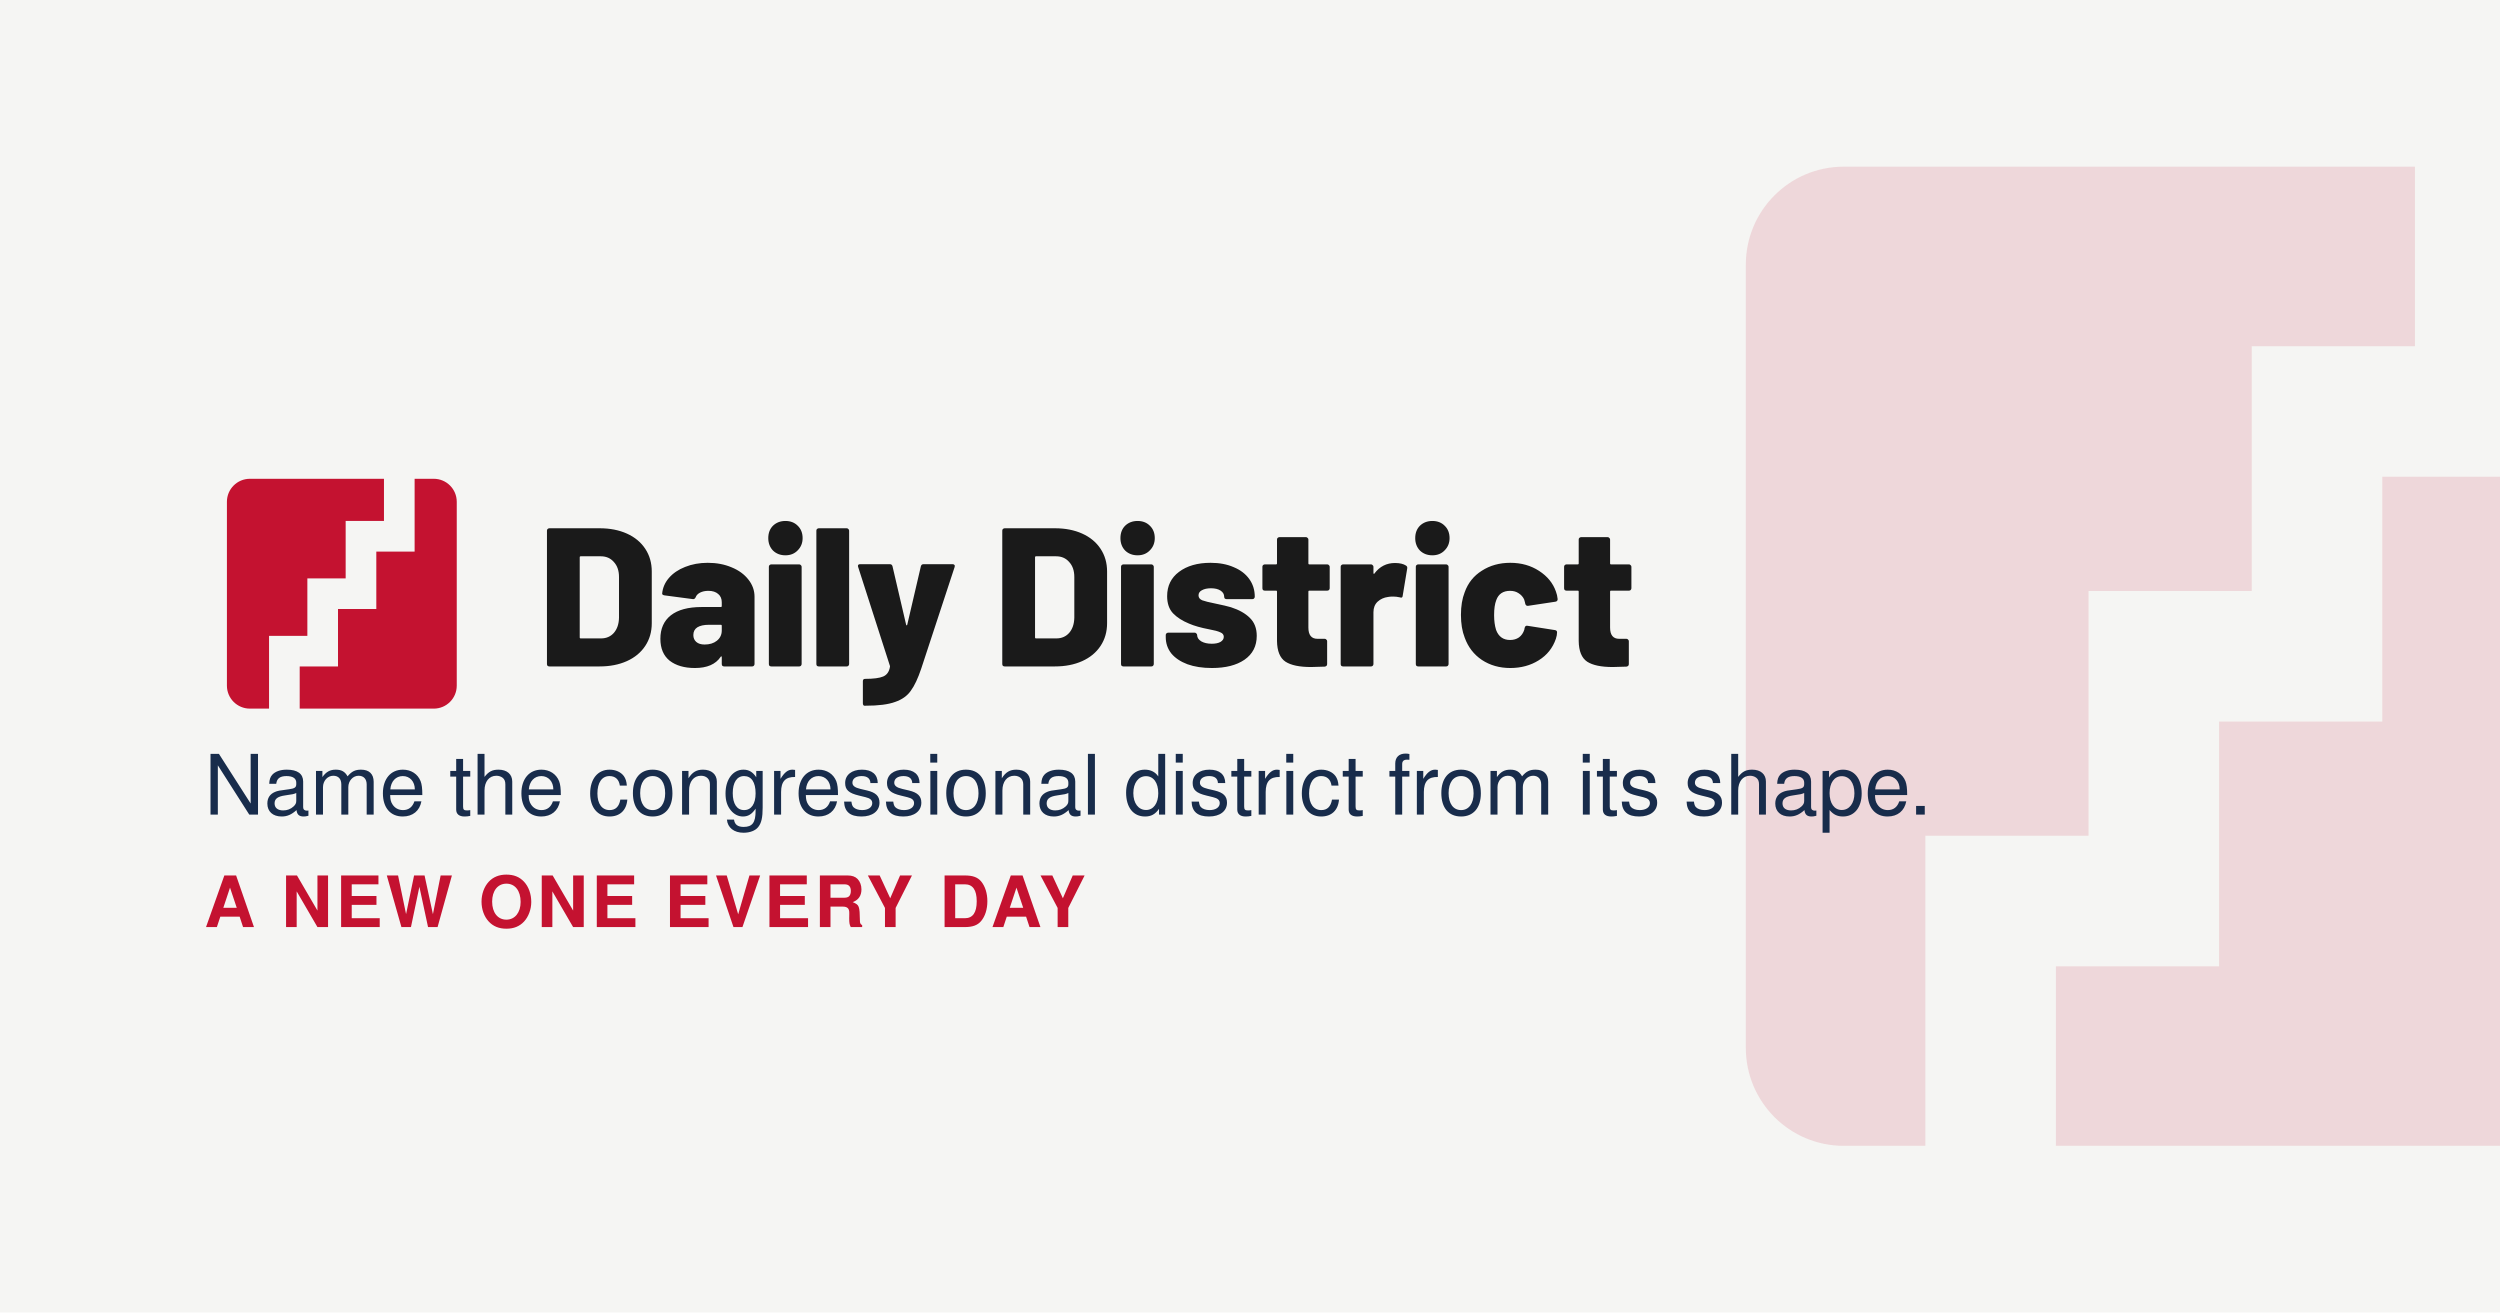
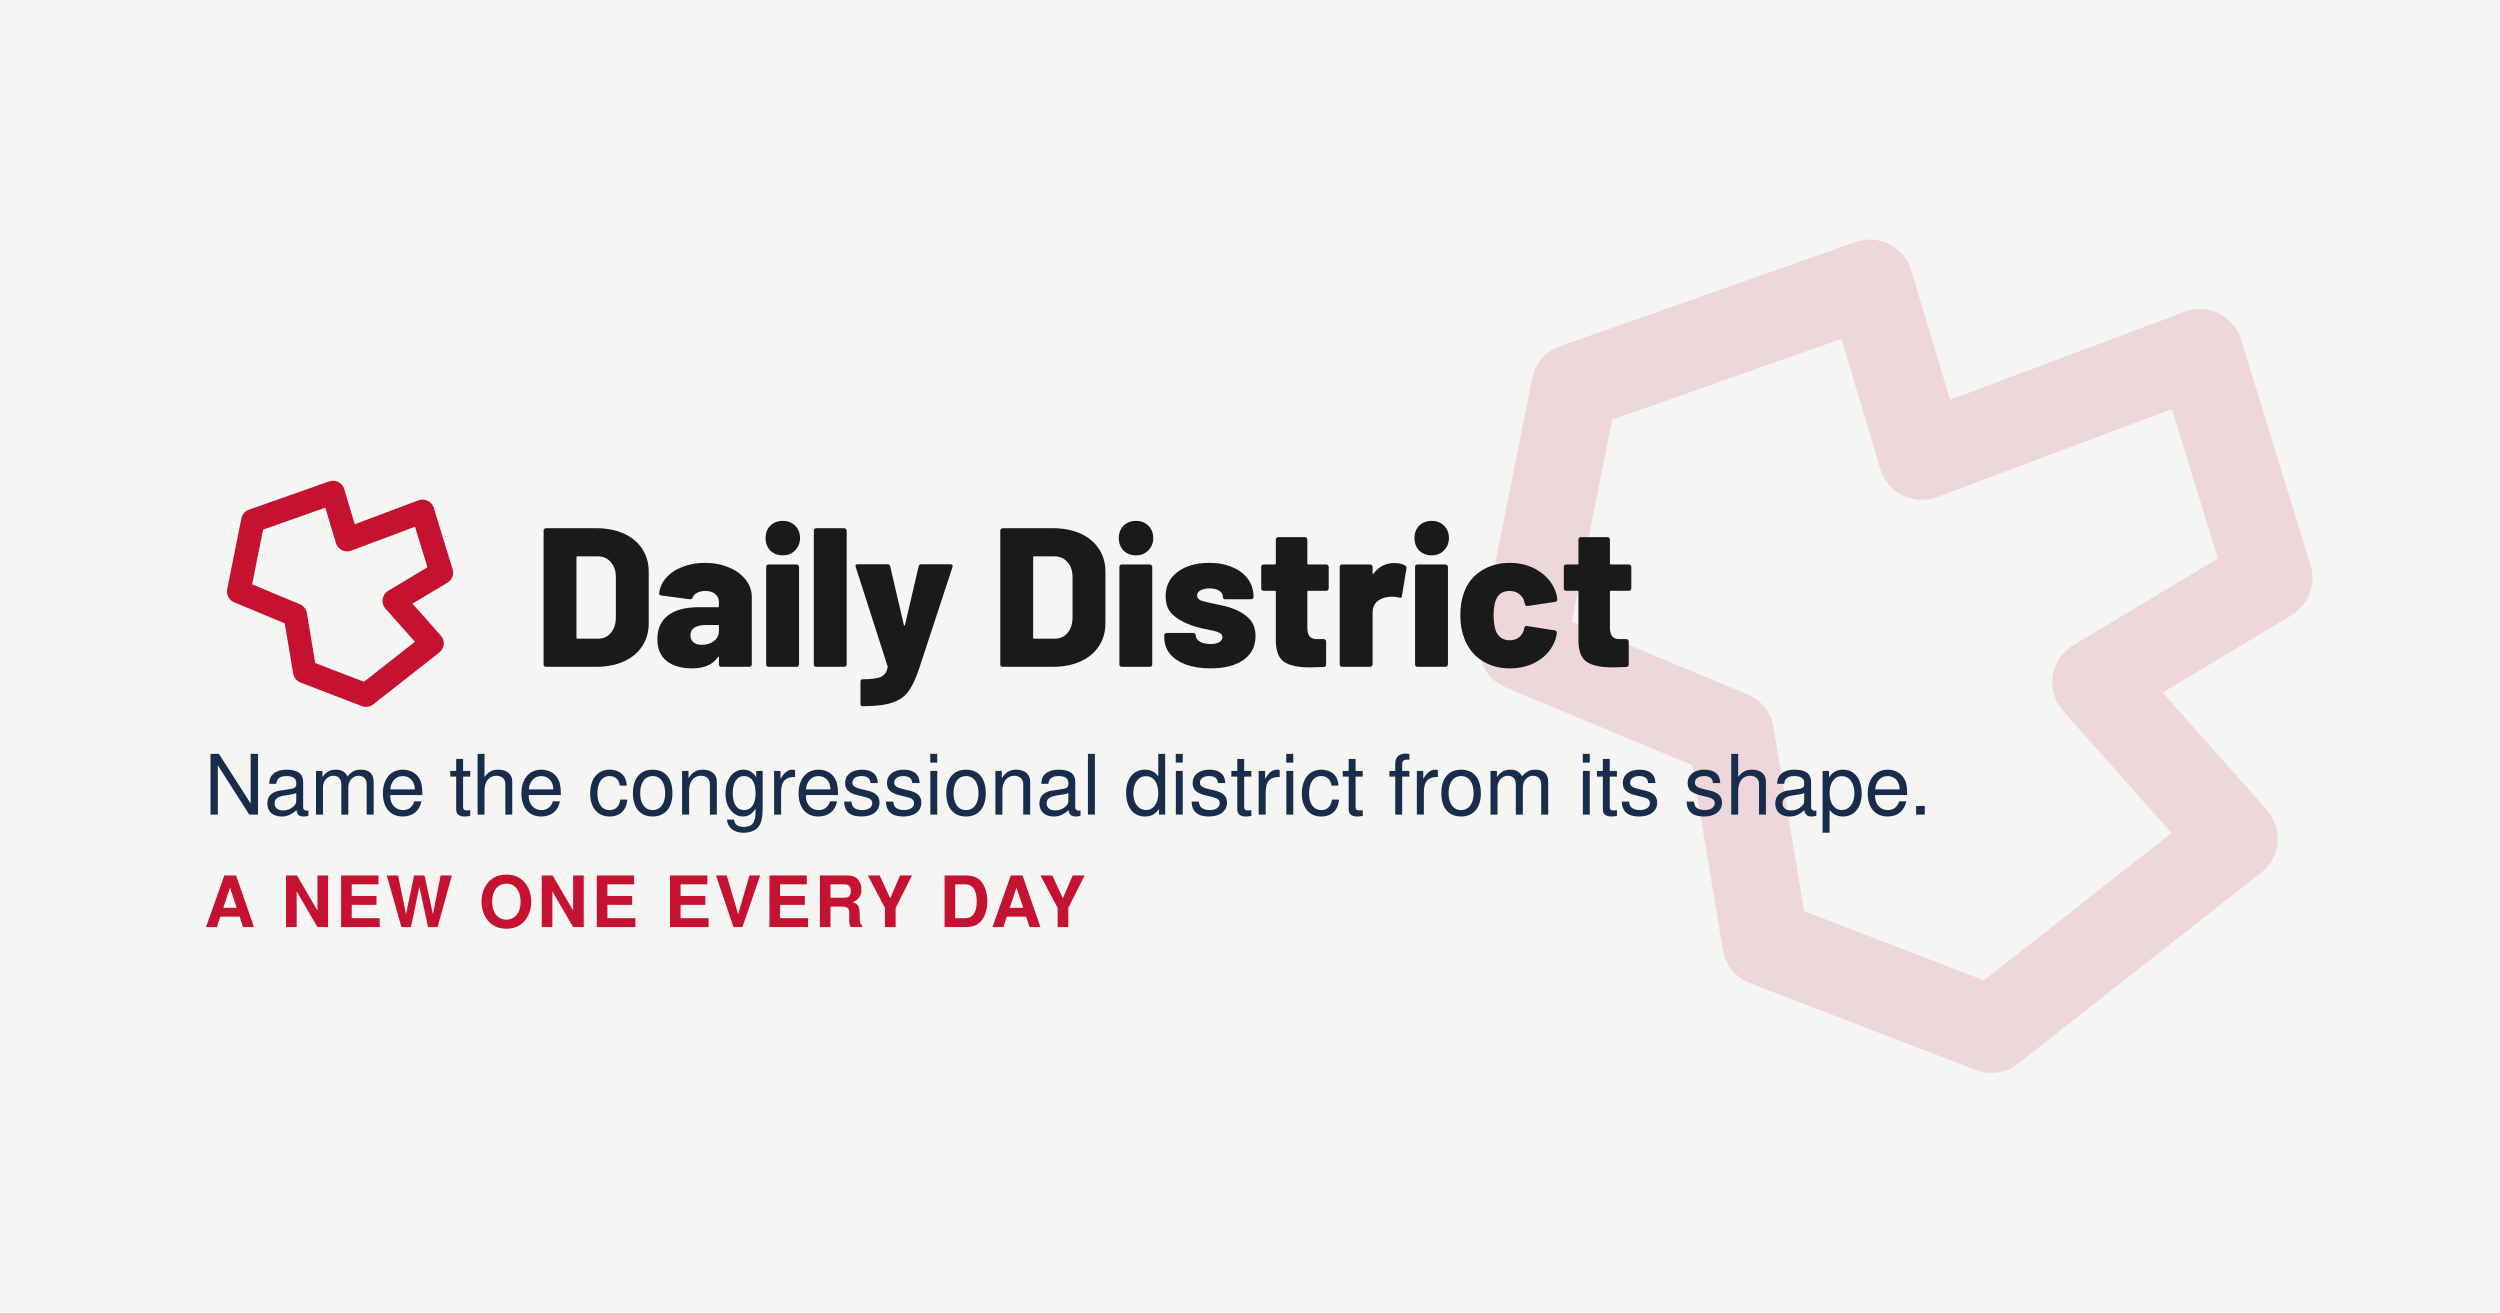
<svg xmlns="http://www.w3.org/2000/svg" viewBox="0 0 1200 630" width="1200" height="630">
  <rect width="1200" height="630" fill="#F5F5F3" />
-   <path fill="#C41230" fill-opacity="0.13" fill-rule="evenodd" d="M885.000 80.000H1261.000A47.000 47.000 0 0 1 1308.000 127.000V503.000A47.000 47.000 0 0 1 1261.000 550.000H885.000A47.000 47.000 0 0 1 838.000 503.000V127.000A47.000 47.000 0 0 1 885.000 80.000ZM1159.167 80.000L1159.167 166.167L1080.833 166.167L1080.833 283.667L1002.500 283.667L1002.500 401.167L924.167 401.167L924.167 550.000L986.833 550.000L986.833 463.833L1065.167 463.833L1065.167 346.333L1143.500 346.333L1143.500 228.833L1221.833 228.833L1221.833 80.000Z" />
-   <g transform="translate(96 216.9) scale(2.1532)">
-     <path fill="#C41230" fill-rule="evenodd" d="M11.124 6.000H52.113A5.124 5.124 0 0 1 57.236 11.124V52.113A5.124 5.124 0 0 1 52.113 57.236H11.124A5.124 5.124 0 0 1 6.000 52.113V11.124A5.124 5.124 0 0 1 11.124 6.000ZM41.011 6.000L41.011 15.393L32.472 15.393L32.472 28.202L23.933 28.202L23.933 41.011L15.393 41.011L15.393 57.236L22.225 57.236L22.225 47.843L30.764 47.843L30.764 35.034L39.304 35.034L39.304 22.225L47.843 22.225L47.843 6.000Z" />
-     <path fill="#1A1A1A" transform="translate(75.19 3.83)" d="M 2.684,44 Q 2.464,44 2.288,43.868 2.156,43.692 2.156,43.472 V 13.728 q 0,-0.22 0.132,-0.352 Q 2.464,13.2 2.684,13.2 h 11.22 q 3.432,0 6.072,1.188 2.64,1.188 4.092,3.388 1.452,2.2 1.452,5.06 v 11.528 q 0,2.86 -1.452,5.06 -1.452,2.2 -4.092,3.388 -2.64,1.188 -6.072,1.188 Z M 9.46,37.532 q 0,0.22 0.22,0.22 h 4.532 q 1.76,0 2.86,-1.232 1.1,-1.276 1.144,-3.388 v -9.064 q 0,-2.112 -1.144,-3.344 -1.1,-1.276 -2.904,-1.276 H 9.68 q -0.22,0 -0.22,0.22 z M 38,20.9 q 2.948,0 5.324,1.012 2.376,0.968 3.74,2.728 1.364,1.716 1.364,3.828 v 15.004 q 0,0.22 -0.176,0.396 -0.132,0.132 -0.352,0.132 h -6.248 q -0.22,0 -0.396,-0.132 -0.132,-0.176 -0.132,-0.396 v -1.54 q 0,-0.176 -0.088,-0.176 -0.088,-0.044 -0.176,0.132 -1.672,2.464 -5.72,2.464 -3.52,0 -5.632,-1.628 -2.068,-1.672 -2.068,-4.884 0,-3.388 2.332,-5.236 2.376,-1.848 6.864,-1.848 h 4.268 q 0.22,0 0.22,-0.22 V 29.7 q 0,-1.188 -0.792,-1.848 -0.792,-0.704 -2.2,-0.704 -1.056,0 -1.848,0.396 -0.748,0.396 -0.968,1.012 -0.22,0.484 -0.616,0.44 l -6.336,-0.836 q -0.528,-0.088 -0.528,-0.396 0.176,-1.936 1.496,-3.476 1.364,-1.584 3.608,-2.464 2.288,-0.924 5.06,-0.924 z m -0.704,18.216 q 1.672,0 2.728,-0.836 1.1,-0.88 1.1,-2.288 v -1.056 q 0,-0.22 -0.22,-0.22 h -2.64 q -1.672,0 -2.596,0.572 -0.88,0.572 -0.88,1.716 0,0.968 0.66,1.54 0.66,0.572 1.848,0.572 z M 55.32,19.228 q -1.672,0 -2.772,-1.056 -1.056,-1.1 -1.056,-2.772 0,-1.716 1.056,-2.772 1.1,-1.056 2.772,-1.056 1.672,0 2.728,1.056 1.1,1.056 1.1,2.772 0,1.628 -1.1,2.728 -1.056,1.1 -2.728,1.1 z M 52.152,44 q -0.22,0 -0.396,-0.132 -0.132,-0.176 -0.132,-0.396 V 21.78 q 0,-0.22 0.132,-0.352 0.176,-0.176 0.396,-0.176 h 6.248 q 0.22,0 0.352,0.176 0.176,0.132 0.176,0.352 v 21.692 q 0,0.22 -0.176,0.396 -0.132,0.132 -0.352,0.132 z m 10.588,0 q -0.22,0 -0.396,-0.132 -0.132,-0.176 -0.132,-0.396 V 13.728 q 0,-0.22 0.132,-0.352 0.176,-0.176 0.396,-0.176 h 6.248 q 0.22,0 0.352,0.176 0.176,0.132 0.176,0.352 v 29.744 q 0,0.22 -0.176,0.396 -0.132,0.132 -0.352,0.132 z m 10.148,8.756 q -0.132,0 -0.22,-0.176 -0.088,-0.132 -0.088,-0.352 V 47.3 q 0,-0.528 0.484,-0.528 2.816,0 4.048,-0.528 1.232,-0.528 1.496,-2.112 0.044,-0.088 0,-0.264 l -7.084,-22.044 q -0.044,-0.088 -0.044,-0.22 0,-0.396 0.484,-0.396 h 6.644 q 0.44,0 0.572,0.44 l 3.036,13.024 q 0.044,0.176 0.132,0.176 0.088,0 0.132,-0.176 l 3.036,-13.024 q 0.132,-0.44 0.572,-0.44 h 6.512 q 0.264,0 0.396,0.176 0.132,0.132 0.044,0.44 l -7.436,22.616 q -1.1,3.3 -2.332,4.972 -1.188,1.716 -3.52,2.508 -2.288,0.836 -6.556,0.836 z M 104.184,44 q -0.22,0 -0.396,-0.132 -0.132,-0.176 -0.132,-0.396 V 13.728 q 0,-0.22 0.132,-0.352 0.176,-0.176 0.396,-0.176 h 11.22 q 3.432,0 6.072,1.188 2.64,1.188 4.092,3.388 1.452,2.2 1.452,5.06 v 11.528 q 0,2.86 -1.452,5.06 -1.452,2.2 -4.092,3.388 -2.64,1.188 -6.072,1.188 z m 6.776,-6.468 q 0,0.22 0.22,0.22 h 4.532 q 1.76,0 2.86,-1.232 1.1,-1.276 1.144,-3.388 v -9.064 q 0,-2.112 -1.144,-3.344 -1.1,-1.276 -2.904,-1.276 h -4.488 q -0.22,0 -0.22,0.22 z m 22.864,-18.304 q -1.672,0 -2.772,-1.056 -1.056,-1.1 -1.056,-2.772 0,-1.716 1.056,-2.772 1.1,-1.056 2.772,-1.056 1.672,0 2.728,1.056 1.1,1.056 1.1,2.772 0,1.628 -1.1,2.728 -1.056,1.1 -2.728,1.1 z M 130.656,44 q -0.22,0 -0.396,-0.132 -0.132,-0.176 -0.132,-0.396 V 21.78 q 0,-0.22 0.132,-0.352 0.176,-0.176 0.396,-0.176 h 6.248 q 0.22,0 0.352,0.176 0.176,0.132 0.176,0.352 v 21.692 q 0,0.22 -0.176,0.396 -0.132,0.132 -0.352,0.132 z m 19.74,0.352 q -3.124,0 -5.456,-0.836 -2.332,-0.88 -3.608,-2.42 -1.232,-1.584 -1.232,-3.608 v -0.484 q 0,-0.22 0.132,-0.352 0.176,-0.176 0.396,-0.176 h 5.94 q 0.22,0 0.352,0.176 0.176,0.132 0.176,0.352 0,0.836 0.924,1.408 0.924,0.528 2.332,0.528 1.232,0 1.936,-0.396 0.748,-0.44 0.748,-1.144 0,-0.704 -0.792,-1.012 -0.748,-0.352 -2.464,-0.66 -2.772,-0.528 -4.488,-1.276 -2.244,-0.924 -3.564,-2.288 -1.32,-1.408 -1.32,-3.828 0,-3.432 2.64,-5.412 2.684,-2.024 7.04,-2.024 2.948,0 5.148,0.968 2.244,0.924 3.476,2.64 1.232,1.716 1.232,3.96 0,0.22 -0.176,0.396 -0.132,0.132 -0.352,0.132 h -5.764 q -0.22,0 -0.396,-0.132 -0.132,-0.176 -0.132,-0.396 0,-0.836 -0.792,-1.364 -0.792,-0.528 -2.156,-0.528 -1.232,0 -2.024,0.44 -0.748,0.396 -0.748,1.144 0,0.748 0.836,1.1 0.836,0.308 2.816,0.704 2.552,0.528 3.564,0.836 2.728,0.88 4.224,2.376 1.54,1.496 1.54,4.004 0,3.432 -2.728,5.324 -2.684,1.848 -7.26,1.848 z m 26.252,-17.776 q 0,0.22 -0.176,0.396 -0.132,0.132 -0.352,0.132 h -4.004 q -0.22,0 -0.22,0.22 v 8.008 q 0,2.508 2.024,2.508 h 1.628 q 0.22,0 0.352,0.176 0.176,0.132 0.176,0.352 v 5.104 q 0,0.484 -0.528,0.572 -2.112,0.088 -3.08,0.088 -3.828,0 -5.676,-1.188 -1.848,-1.232 -1.892,-4.62 v -11 q 0,-0.22 -0.22,-0.22 h -2.508 q -0.22,0 -0.396,-0.132 -0.132,-0.176 -0.132,-0.396 V 21.78 q 0,-0.22 0.132,-0.352 0.176,-0.176 0.396,-0.176 h 2.508 q 0.22,0 0.22,-0.22 v -5.324 q 0,-0.22 0.132,-0.352 0.176,-0.176 0.396,-0.176 h 5.94 q 0.22,0 0.352,0.176 0.176,0.132 0.176,0.352 v 5.324 q 0,0.22 0.22,0.22 h 4.004 q 0.22,0 0.352,0.176 0.176,0.132 0.176,0.352 z m 14.548,-5.632 q 1.584,0 2.464,0.572 0.352,0.22 0.264,0.66 l -1.012,6.116 q -0.044,0.528 -0.616,0.308 -0.792,-0.176 -1.496,-0.176 -0.748,0 -1.144,0.088 -1.364,0.176 -2.332,1.056 -0.924,0.88 -0.924,2.332 v 11.572 q 0,0.22 -0.176,0.396 -0.132,0.132 -0.352,0.132 h -6.248 q -0.22,0 -0.396,-0.132 -0.132,-0.176 -0.132,-0.396 V 21.78 q 0,-0.22 0.132,-0.352 0.176,-0.176 0.396,-0.176 h 6.248 q 0.22,0 0.352,0.176 0.176,0.132 0.176,0.352 v 1.408 q 0,0.132 0.088,0.176 0.088,0.044 0.132,-0.088 1.76,-2.332 4.576,-2.332 z m 8.344,-1.716 q -1.672,0 -2.772,-1.056 -1.056,-1.1 -1.056,-2.772 0,-1.716 1.056,-2.772 1.1,-1.056 2.772,-1.056 1.672,0 2.728,1.056 1.1,1.056 1.1,2.772 0,1.628 -1.1,2.728 -1.056,1.1 -2.728,1.1 z M 196.372,44 q -0.22,0 -0.396,-0.132 -0.132,-0.176 -0.132,-0.396 V 21.78 q 0,-0.22 0.132,-0.352 0.176,-0.176 0.396,-0.176 h 6.248 q 0.22,0 0.352,0.176 0.176,0.132 0.176,0.352 v 21.692 q 0,0.22 -0.176,0.396 -0.132,0.132 -0.352,0.132 z m 20.532,0.352 q -3.608,0 -6.336,-1.804 -2.684,-1.804 -3.828,-4.972 -0.836,-2.112 -0.836,-5.06 0,-2.948 0.836,-5.06 1.1,-3.08 3.828,-4.796 2.728,-1.76 6.336,-1.76 3.652,0 6.424,1.804 2.772,1.804 3.74,4.576 0.308,0.792 0.396,1.716 0,0.484 -0.484,0.572 l -6.116,0.924 h -0.088 q -0.396,0 -0.528,-0.44 l -0.088,-0.396 q -0.088,-0.352 -0.176,-0.616 -0.396,-0.836 -1.232,-1.364 -0.792,-0.528 -1.892,-0.528 -2.332,0 -3.08,2.068 -0.484,1.232 -0.484,3.344 0,1.892 0.44,3.3 0.836,2.244 3.124,2.244 1.144,0 1.98,-0.572 0.836,-0.616 1.188,-1.716 0.044,-0.088 0.044,-0.264 0.044,-0.044 0.044,-0.176 0.132,-0.528 0.616,-0.44 l 6.16,0.968 q 0.44,0.088 0.44,0.484 0,0.66 -0.264,1.452 -1.056,3.08 -3.828,4.796 -2.728,1.716 -6.336,1.716 z m 27,-17.776 q 0,0.22 -0.176,0.396 -0.132,0.132 -0.352,0.132 h -4.004 q -0.22,0 -0.22,0.22 v 8.008 q 0,2.508 2.024,2.508 h 1.628 q 0.22,0 0.352,0.176 0.176,0.132 0.176,0.352 v 5.104 q 0,0.484 -0.528,0.572 -2.112,0.088 -3.08,0.088 -3.828,0 -5.676,-1.188 -1.848,-1.232 -1.892,-4.62 v -11 q 0,-0.22 -0.22,-0.22 h -2.508 q -0.22,0 -0.396,-0.132 -0.132,-0.176 -0.132,-0.396 V 21.78 q 0,-0.22 0.132,-0.352 0.176,-0.176 0.396,-0.176 h 2.508 q 0.22,0 0.22,-0.22 v -5.324 q 0,-0.22 0.132,-0.352 0.176,-0.176 0.396,-0.176 h 5.94 q 0.22,0 0.352,0.176 0.176,0.132 0.176,0.352 v 5.324 q 0,0.22 0.22,0.22 h 4.004 q 0.22,0 0.352,0.176 0.176,0.132 0.176,0.352 z" />
+   <path fill="none" stroke="#C41230" stroke-width="41.58" stroke-linejoin="round" opacity="0.13" transform="translate(710.0 115.0)" d="M45.79 70.80 L187.50 20.79 L212.50 104.14 L345.87 54.13 L379.21 162.49 L295.86 212.50 L362.54 287.52 L245.84 379.21 L137.48 337.53 L120.81 237.51 L20.79 195.83Z" />
+   <g transform="translate(96 217.8) scale(2.1597)">
+     <path fill="none" stroke="#C41230" stroke-width="5.22" stroke-linejoin="round" transform="translate(6.00 6.00)" d="M5.75 8.90 L23.56 2.61 L26.70 13.09 L43.46 6.80 L47.65 20.42 L37.18 26.70 L45.56 36.13 L30.89 47.65 L17.28 42.41 L15.18 29.85 L2.61 24.61Z" />
+     <path fill="#1A1A1A" transform="translate(74.21 3.35)" d="M 2.684,44 Q 2.464,44 2.288,43.868 2.156,43.692 2.156,43.472 V 13.728 q 0,-0.22 0.132,-0.352 Q 2.464,13.2 2.684,13.2 h 11.22 q 3.432,0 6.072,1.188 2.64,1.188 4.092,3.388 1.452,2.2 1.452,5.06 v 11.528 q 0,2.86 -1.452,5.06 -1.452,2.2 -4.092,3.388 -2.64,1.188 -6.072,1.188 Z M 9.46,37.532 q 0,0.22 0.22,0.22 h 4.532 q 1.76,0 2.86,-1.232 1.1,-1.276 1.144,-3.388 v -9.064 q 0,-2.112 -1.144,-3.344 -1.1,-1.276 -2.904,-1.276 H 9.68 q -0.22,0 -0.22,0.22 z M 38,20.9 q 2.948,0 5.324,1.012 2.376,0.968 3.74,2.728 1.364,1.716 1.364,3.828 v 15.004 q 0,0.22 -0.176,0.396 -0.132,0.132 -0.352,0.132 h -6.248 q -0.22,0 -0.396,-0.132 -0.132,-0.176 -0.132,-0.396 v -1.54 q 0,-0.176 -0.088,-0.176 -0.088,-0.044 -0.176,0.132 -1.672,2.464 -5.72,2.464 -3.52,0 -5.632,-1.628 -2.068,-1.672 -2.068,-4.884 0,-3.388 2.332,-5.236 2.376,-1.848 6.864,-1.848 h 4.268 q 0.22,0 0.22,-0.22 V 29.7 q 0,-1.188 -0.792,-1.848 -0.792,-0.704 -2.2,-0.704 -1.056,0 -1.848,0.396 -0.748,0.396 -0.968,1.012 -0.22,0.484 -0.616,0.44 l -6.336,-0.836 q -0.528,-0.088 -0.528,-0.396 0.176,-1.936 1.496,-3.476 1.364,-1.584 3.608,-2.464 2.288,-0.924 5.06,-0.924 z m -0.704,18.216 q 1.672,0 2.728,-0.836 1.1,-0.88 1.1,-2.288 v -1.056 q 0,-0.22 -0.22,-0.22 h -2.64 q -1.672,0 -2.596,0.572 -0.88,0.572 -0.88,1.716 0,0.968 0.66,1.54 0.66,0.572 1.848,0.572 z M 55.32,19.228 q -1.672,0 -2.772,-1.056 -1.056,-1.1 -1.056,-2.772 0,-1.716 1.056,-2.772 1.1,-1.056 2.772,-1.056 1.672,0 2.728,1.056 1.1,1.056 1.1,2.772 0,1.628 -1.1,2.728 -1.056,1.1 -2.728,1.1 z M 52.152,44 q -0.22,0 -0.396,-0.132 -0.132,-0.176 -0.132,-0.396 V 21.78 q 0,-0.22 0.132,-0.352 0.176,-0.176 0.396,-0.176 h 6.248 q 0.22,0 0.352,0.176 0.176,0.132 0.176,0.352 v 21.692 q 0,0.22 -0.176,0.396 -0.132,0.132 -0.352,0.132 z m 10.588,0 q -0.22,0 -0.396,-0.132 -0.132,-0.176 -0.132,-0.396 V 13.728 q 0,-0.22 0.132,-0.352 0.176,-0.176 0.396,-0.176 h 6.248 q 0.22,0 0.352,0.176 0.176,0.132 0.176,0.352 v 29.744 q 0,0.22 -0.176,0.396 -0.132,0.132 -0.352,0.132 z m 10.148,8.756 q -0.132,0 -0.22,-0.176 -0.088,-0.132 -0.088,-0.352 V 47.3 q 0,-0.528 0.484,-0.528 2.816,0 4.048,-0.528 1.232,-0.528 1.496,-2.112 0.044,-0.088 0,-0.264 l -7.084,-22.044 q -0.044,-0.088 -0.044,-0.22 0,-0.396 0.484,-0.396 h 6.644 q 0.44,0 0.572,0.44 l 3.036,13.024 q 0.044,0.176 0.132,0.176 0.088,0 0.132,-0.176 l 3.036,-13.024 q 0.132,-0.44 0.572,-0.44 h 6.512 q 0.264,0 0.396,0.176 0.132,0.132 0.044,0.44 l -7.436,22.616 q -1.1,3.3 -2.332,4.972 -1.188,1.716 -3.52,2.508 -2.288,0.836 -6.556,0.836 z M 104.184,44 q -0.22,0 -0.396,-0.132 -0.132,-0.176 -0.132,-0.396 V 13.728 q 0,-0.22 0.132,-0.352 0.176,-0.176 0.396,-0.176 h 11.22 q 3.432,0 6.072,1.188 2.64,1.188 4.092,3.388 1.452,2.2 1.452,5.06 v 11.528 q 0,2.86 -1.452,5.06 -1.452,2.2 -4.092,3.388 -2.64,1.188 -6.072,1.188 z m 6.776,-6.468 q 0,0.22 0.22,0.22 h 4.532 q 1.76,0 2.86,-1.232 1.1,-1.276 1.144,-3.388 v -9.064 q 0,-2.112 -1.144,-3.344 -1.1,-1.276 -2.904,-1.276 h -4.488 q -0.22,0 -0.22,0.22 z m 22.864,-18.304 q -1.672,0 -2.772,-1.056 -1.056,-1.1 -1.056,-2.772 0,-1.716 1.056,-2.772 1.1,-1.056 2.772,-1.056 1.672,0 2.728,1.056 1.1,1.056 1.1,2.772 0,1.628 -1.1,2.728 -1.056,1.1 -2.728,1.1 z M 130.656,44 q -0.22,0 -0.396,-0.132 -0.132,-0.176 -0.132,-0.396 V 21.78 q 0,-0.22 0.132,-0.352 0.176,-0.176 0.396,-0.176 h 6.248 q 0.22,0 0.352,0.176 0.176,0.132 0.176,0.352 v 21.692 q 0,0.22 -0.176,0.396 -0.132,0.132 -0.352,0.132 z m 19.74,0.352 q -3.124,0 -5.456,-0.836 -2.332,-0.88 -3.608,-2.42 -1.232,-1.584 -1.232,-3.608 v -0.484 q 0,-0.22 0.132,-0.352 0.176,-0.176 0.396,-0.176 h 5.94 q 0.22,0 0.352,0.176 0.176,0.132 0.176,0.352 0,0.836 0.924,1.408 0.924,0.528 2.332,0.528 1.232,0 1.936,-0.396 0.748,-0.44 0.748,-1.144 0,-0.704 -0.792,-1.012 -0.748,-0.352 -2.464,-0.66 -2.772,-0.528 -4.488,-1.276 -2.244,-0.924 -3.564,-2.288 -1.32,-1.408 -1.32,-3.828 0,-3.432 2.64,-5.412 2.684,-2.024 7.04,-2.024 2.948,0 5.148,0.968 2.244,0.924 3.476,2.64 1.232,1.716 1.232,3.96 0,0.22 -0.176,0.396 -0.132,0.132 -0.352,0.132 h -5.764 q -0.22,0 -0.396,-0.132 -0.132,-0.176 -0.132,-0.396 0,-0.836 -0.792,-1.364 -0.792,-0.528 -2.156,-0.528 -1.232,0 -2.024,0.44 -0.748,0.396 -0.748,1.144 0,0.748 0.836,1.1 0.836,0.308 2.816,0.704 2.552,0.528 3.564,0.836 2.728,0.88 4.224,2.376 1.54,1.496 1.54,4.004 0,3.432 -2.728,5.324 -2.684,1.848 -7.26,1.848 z m 26.252,-17.776 q 0,0.22 -0.176,0.396 -0.132,0.132 -0.352,0.132 h -4.004 q -0.22,0 -0.22,0.22 v 8.008 q 0,2.508 2.024,2.508 h 1.628 q 0.22,0 0.352,0.176 0.176,0.132 0.176,0.352 v 5.104 q 0,0.484 -0.528,0.572 -2.112,0.088 -3.08,0.088 -3.828,0 -5.676,-1.188 -1.848,-1.232 -1.892,-4.62 v -11 q 0,-0.22 -0.22,-0.22 h -2.508 q -0.22,0 -0.396,-0.132 -0.132,-0.176 -0.132,-0.396 V 21.78 q 0,-0.22 0.132,-0.352 0.176,-0.176 0.396,-0.176 h 2.508 q 0.22,0 0.22,-0.22 v -5.324 q 0,-0.22 0.132,-0.352 0.176,-0.176 0.396,-0.176 h 5.94 q 0.22,0 0.352,0.176 0.176,0.132 0.176,0.352 v 5.324 q 0,0.22 0.22,0.22 h 4.004 q 0.22,0 0.352,0.176 0.176,0.132 0.176,0.352 z m 14.548,-5.632 q 1.584,0 2.464,0.572 0.352,0.22 0.264,0.66 l -1.012,6.116 q -0.044,0.528 -0.616,0.308 -0.792,-0.176 -1.496,-0.176 -0.748,0 -1.144,0.088 -1.364,0.176 -2.332,1.056 -0.924,0.88 -0.924,2.332 v 11.572 q 0,0.22 -0.176,0.396 -0.132,0.132 -0.352,0.132 h -6.248 q -0.22,0 -0.396,-0.132 -0.132,-0.176 -0.132,-0.396 V 21.78 q 0,-0.22 0.132,-0.352 0.176,-0.176 0.396,-0.176 h 6.248 q 0.22,0 0.352,0.176 0.176,0.132 0.176,0.352 v 1.408 q 0,0.132 0.088,0.176 0.088,0.044 0.132,-0.088 1.76,-2.332 4.576,-2.332 z m 8.344,-1.716 q -1.672,0 -2.772,-1.056 -1.056,-1.1 -1.056,-2.772 0,-1.716 1.056,-2.772 1.1,-1.056 2.772,-1.056 1.672,0 2.728,1.056 1.1,1.056 1.1,2.772 0,1.628 -1.1,2.728 -1.056,1.1 -2.728,1.1 z M 196.372,44 q -0.22,0 -0.396,-0.132 -0.132,-0.176 -0.132,-0.396 V 21.78 q 0,-0.22 0.132,-0.352 0.176,-0.176 0.396,-0.176 h 6.248 q 0.22,0 0.352,0.176 0.176,0.132 0.176,0.352 v 21.692 q 0,0.22 -0.176,0.396 -0.132,0.132 -0.352,0.132 z m 20.532,0.352 q -3.608,0 -6.336,-1.804 -2.684,-1.804 -3.828,-4.972 -0.836,-2.112 -0.836,-5.06 0,-2.948 0.836,-5.06 1.1,-3.08 3.828,-4.796 2.728,-1.76 6.336,-1.76 3.652,0 6.424,1.804 2.772,1.804 3.74,4.576 0.308,0.792 0.396,1.716 0,0.484 -0.484,0.572 l -6.116,0.924 h -0.088 q -0.396,0 -0.528,-0.44 l -0.088,-0.396 q -0.088,-0.352 -0.176,-0.616 -0.396,-0.836 -1.232,-1.364 -0.792,-0.528 -1.892,-0.528 -2.332,0 -3.08,2.068 -0.484,1.232 -0.484,3.344 0,1.892 0.44,3.3 0.836,2.244 3.124,2.244 1.144,0 1.98,-0.572 0.836,-0.616 1.188,-1.716 0.044,-0.088 0.044,-0.264 0.044,-0.044 0.044,-0.176 0.132,-0.528 0.616,-0.44 l 6.16,0.968 q 0.44,0.088 0.44,0.484 0,0.66 -0.264,1.452 -1.056,3.08 -3.828,4.796 -2.728,1.716 -6.336,1.716 z m 27,-17.776 q 0,0.22 -0.176,0.396 -0.132,0.132 -0.352,0.132 h -4.004 q -0.22,0 -0.22,0.22 v 8.008 q 0,2.508 2.024,2.508 h 1.628 q 0.22,0 0.352,0.176 0.176,0.132 0.176,0.352 v 5.104 q 0,0.484 -0.528,0.572 -2.112,0.088 -3.08,0.088 -3.828,0 -5.676,-1.188 -1.848,-1.232 -1.892,-4.62 v -11 q 0,-0.22 -0.22,-0.22 h -2.508 q -0.22,0 -0.396,-0.132 -0.132,-0.176 -0.132,-0.396 V 21.78 q 0,-0.22 0.132,-0.352 0.176,-0.176 0.396,-0.176 h 2.508 q 0.22,0 0.22,-0.22 v -5.324 q 0,-0.22 0.132,-0.352 0.176,-0.176 0.396,-0.176 h 5.94 q 0.22,0 0.352,0.176 0.176,0.132 0.176,0.352 v 5.324 q 0,0.22 0.22,0.22 h 4.004 q 0.22,0 0.352,0.176 0.176,0.132 0.176,0.352 z" />
  </g>
  <text x="98" y="391" font-family="Barlow, Helvetica, Arial, sans-serif" font-size="40" font-weight="500" fill="#182C4B">Name the congressional district from its shape.</text>
  <text x="98" y="445" font-family="Barlow, Helvetica, Arial, sans-serif" font-size="34" font-weight="700" fill="#C41230" letter-spacing="1.5">A NEW ONE EVERY DAY</text>
</svg>
